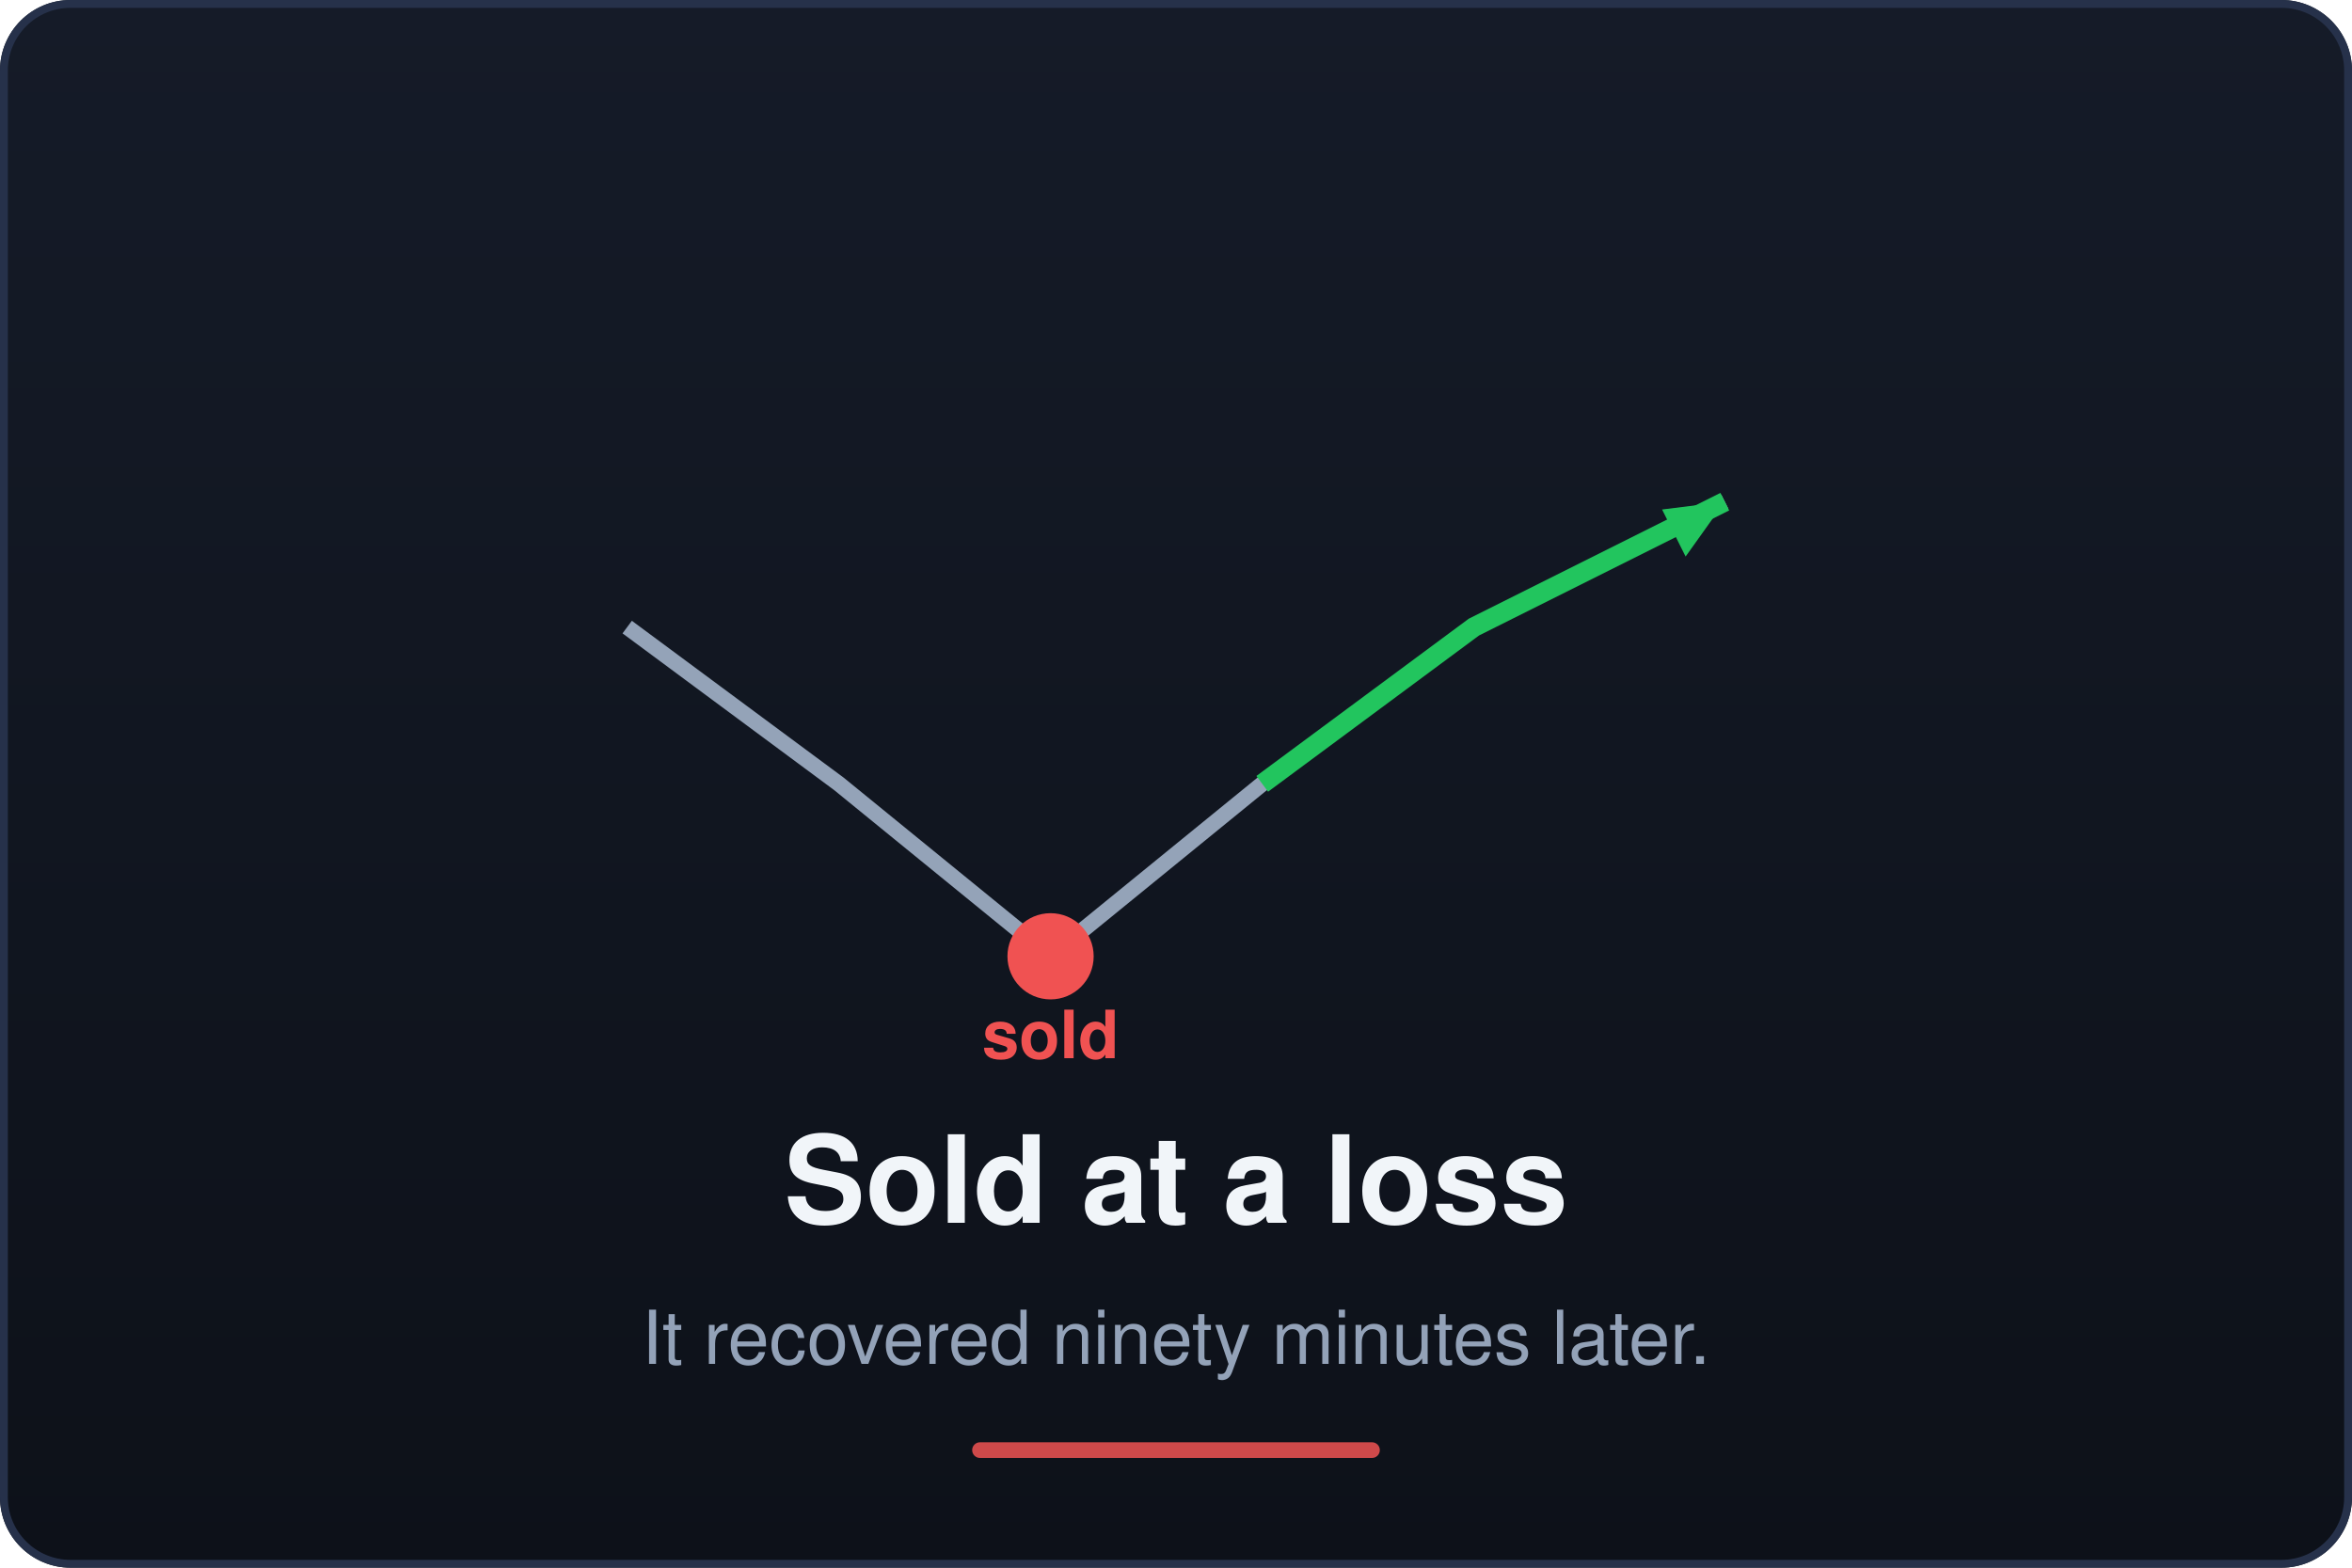
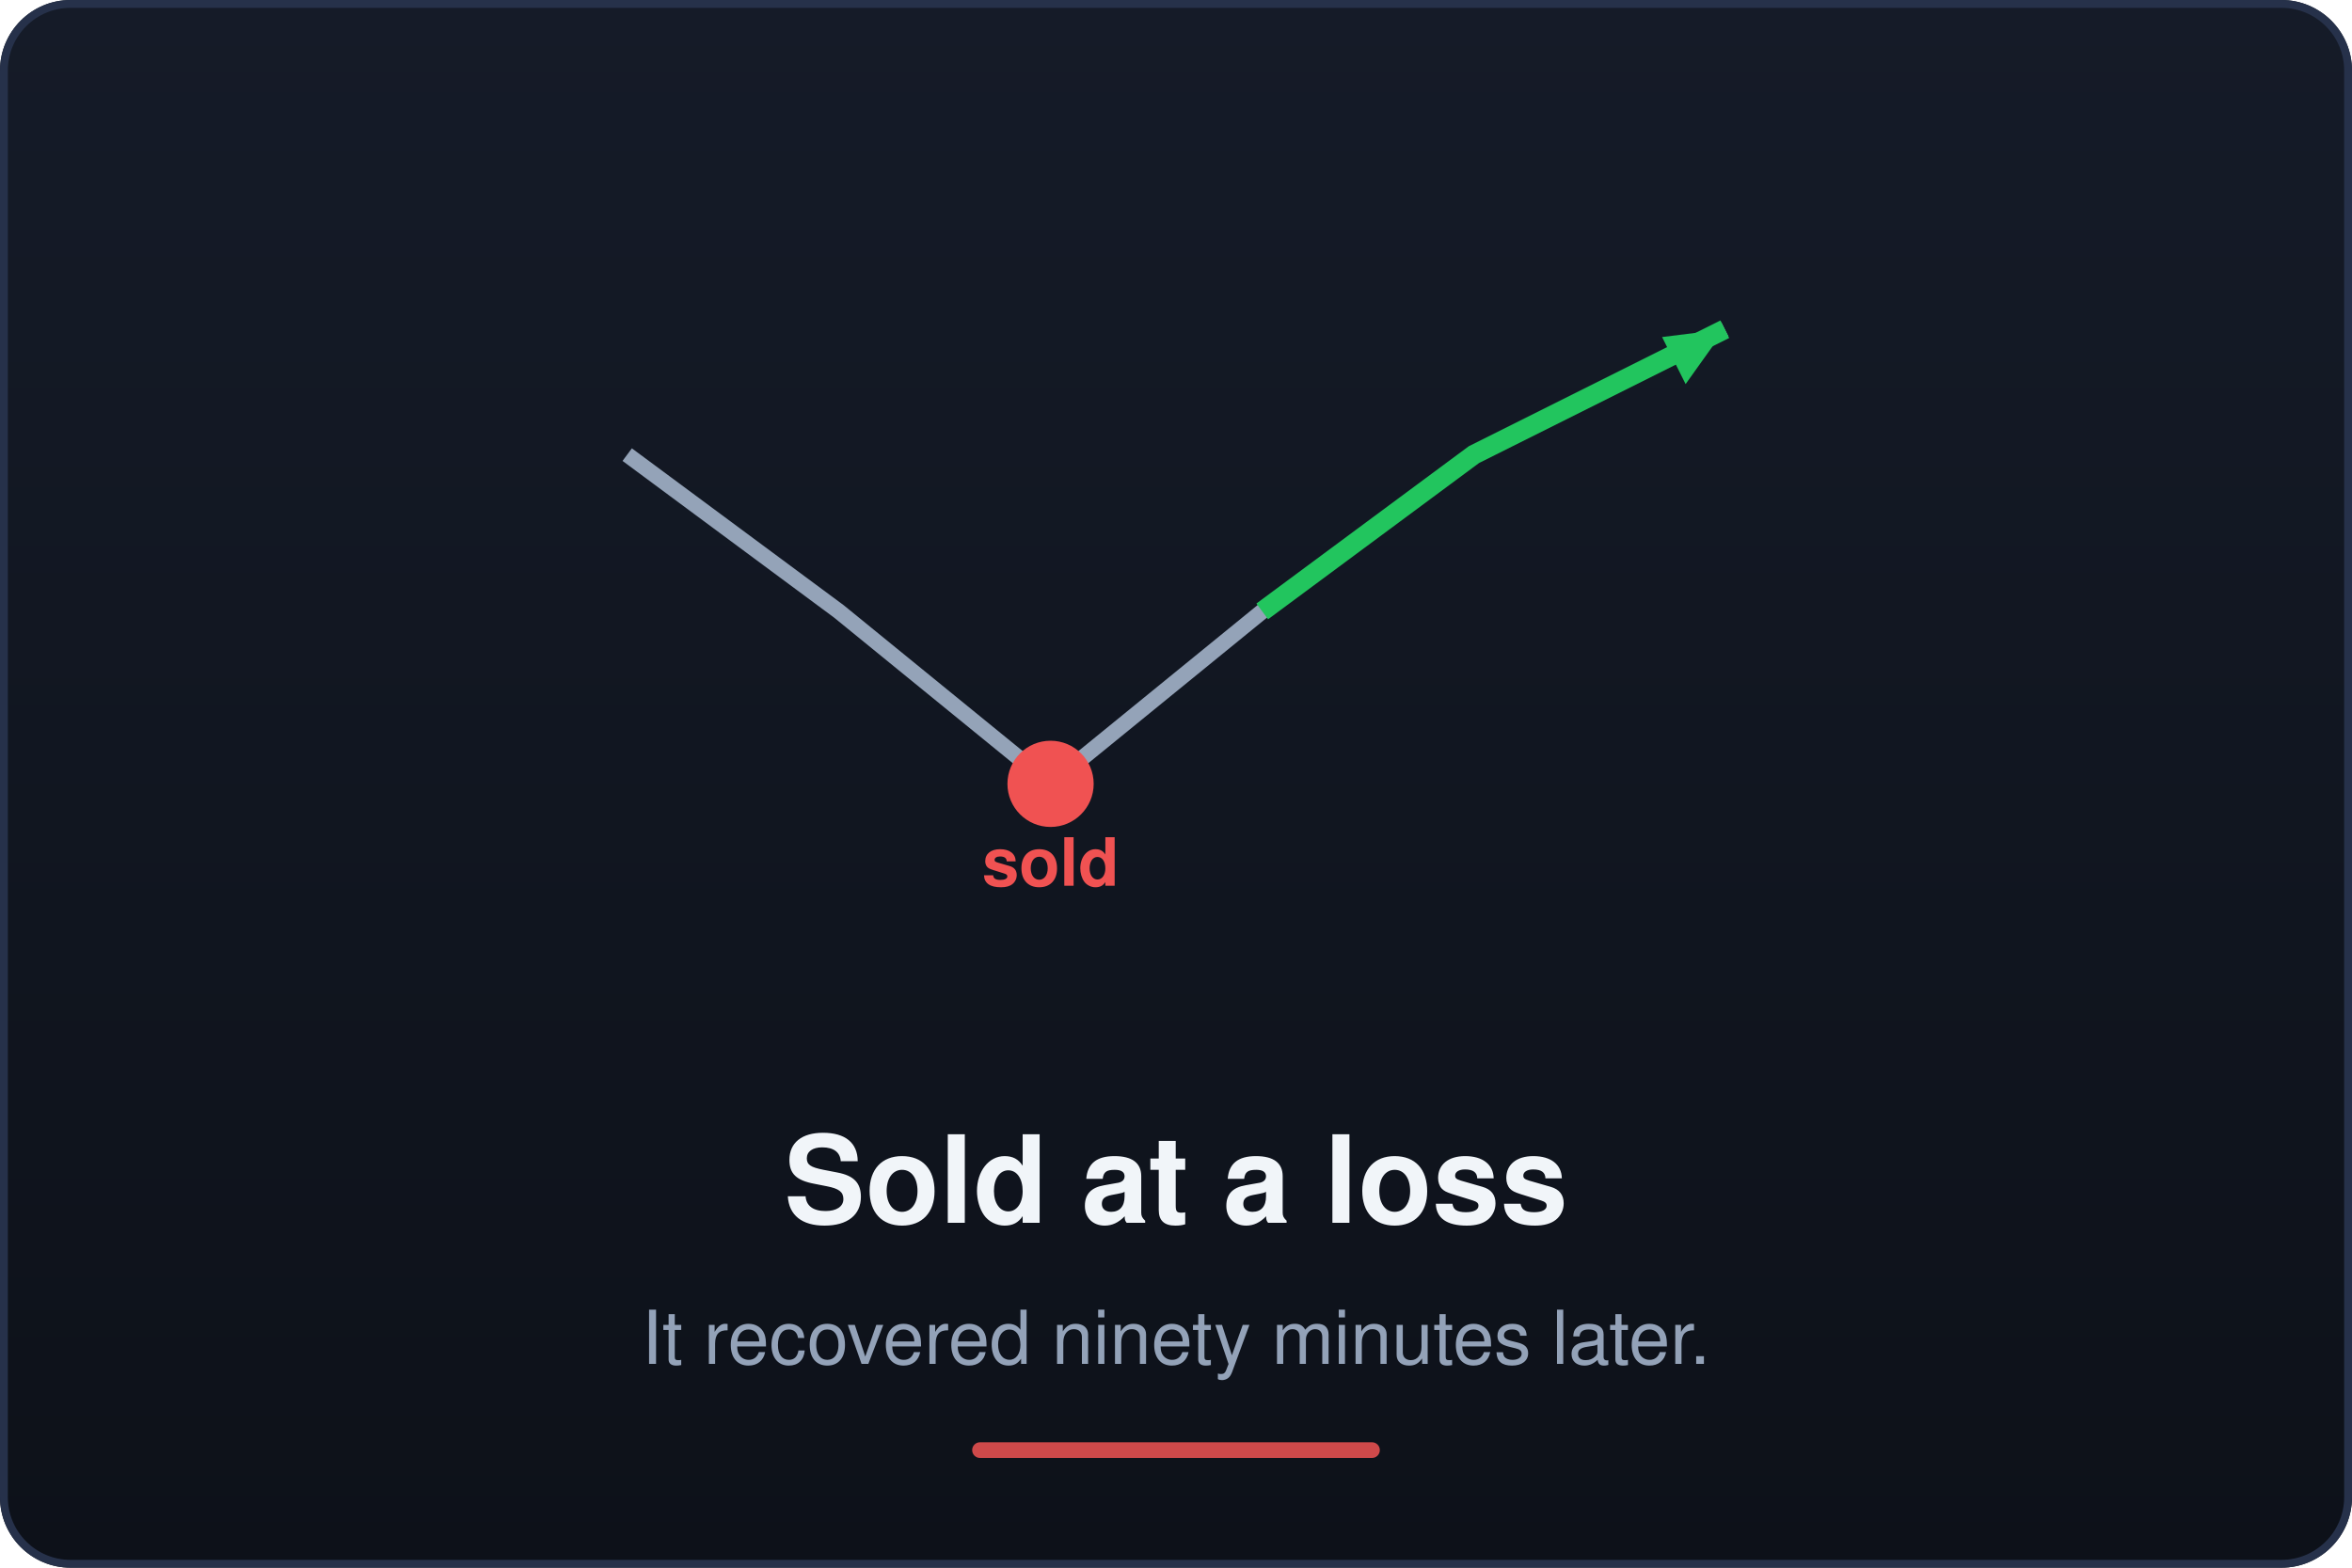
<svg xmlns="http://www.w3.org/2000/svg" viewBox="0 0 600 400" width="600" height="400" role="img">
  <defs>
    <linearGradient id="bg" x1="0" y1="0" x2="0" y2="1">
      <stop offset="0" stop-color="#151b28" />
      <stop offset="1" stop-color="#0d1119" />
    </linearGradient>
  </defs>
  <rect width="600" height="400" rx="18" fill="url(#bg)" />
  <rect x="1" y="1" width="598" height="398" rx="17" fill="none" stroke="#26314a" stroke-width="2" />
  <g>
-     <path d="M160 160 L214 200 L268 244 L322 200 L376 160 L440 128" stroke="#94a3b8" stroke-width="4" fill="none" />
-     <circle cx="268" cy="244" r="11" fill="#f05252" />
-     <text x="268" y="270" text-anchor="middle" font-family="Helvetica,Arial,sans-serif" font-size="17" font-weight="700" fill="#f05252">sold</text>
-     <path d="M322 200 L376 160 L440 128" stroke="#22c55e" stroke-width="5" fill="none" />
-     <path d="M440 128 l-16 2 6 12z" fill="#22c55e" />
+     <g transform="translate(0 -44.0)">
+       <path d="M160 160 L214 200 L268 244 L322 200 L376 160 L440 128" stroke="#94a3b8" stroke-width="4" fill="none" />
+       <circle cx="268" cy="244" r="11" fill="#f05252" />
+       <text x="268" y="270" text-anchor="middle" font-family="Helvetica,Arial,sans-serif" font-size="17" font-weight="700" fill="#f05252">sold</text>
+       <path d="M322 200 L376 160 L440 128" stroke="#22c55e" stroke-width="5" fill="none" />
+       <path d="M440 128 l-16 2 6 12z" fill="#22c55e" />
+     </g>
  </g>
  <text x="300.0" y="312" text-anchor="middle" font-family="Helvetica,Arial,sans-serif" font-size="31" font-weight="700" fill="#f1f5f9">Sold at a loss</text>
  <text x="300.0" y="348" text-anchor="middle" font-family="Helvetica,Arial,sans-serif" font-size="19" fill="#93a2b8">It recovered ninety minutes later.</text>
  <rect x="248" y="368" width="104" height="4" rx="2" fill="#f05252" opacity="0.85" />
</svg>
